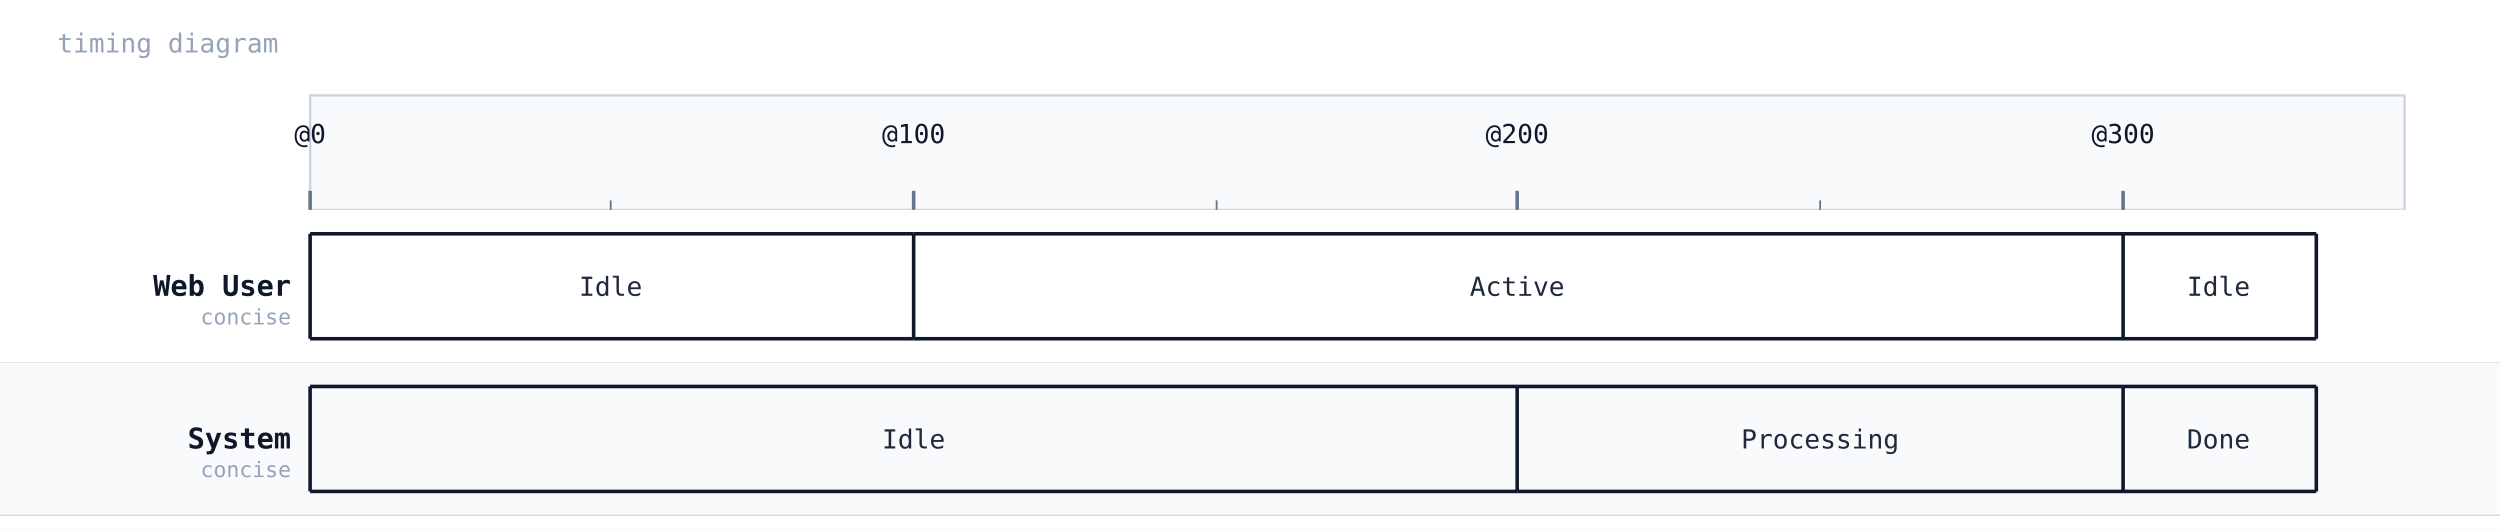
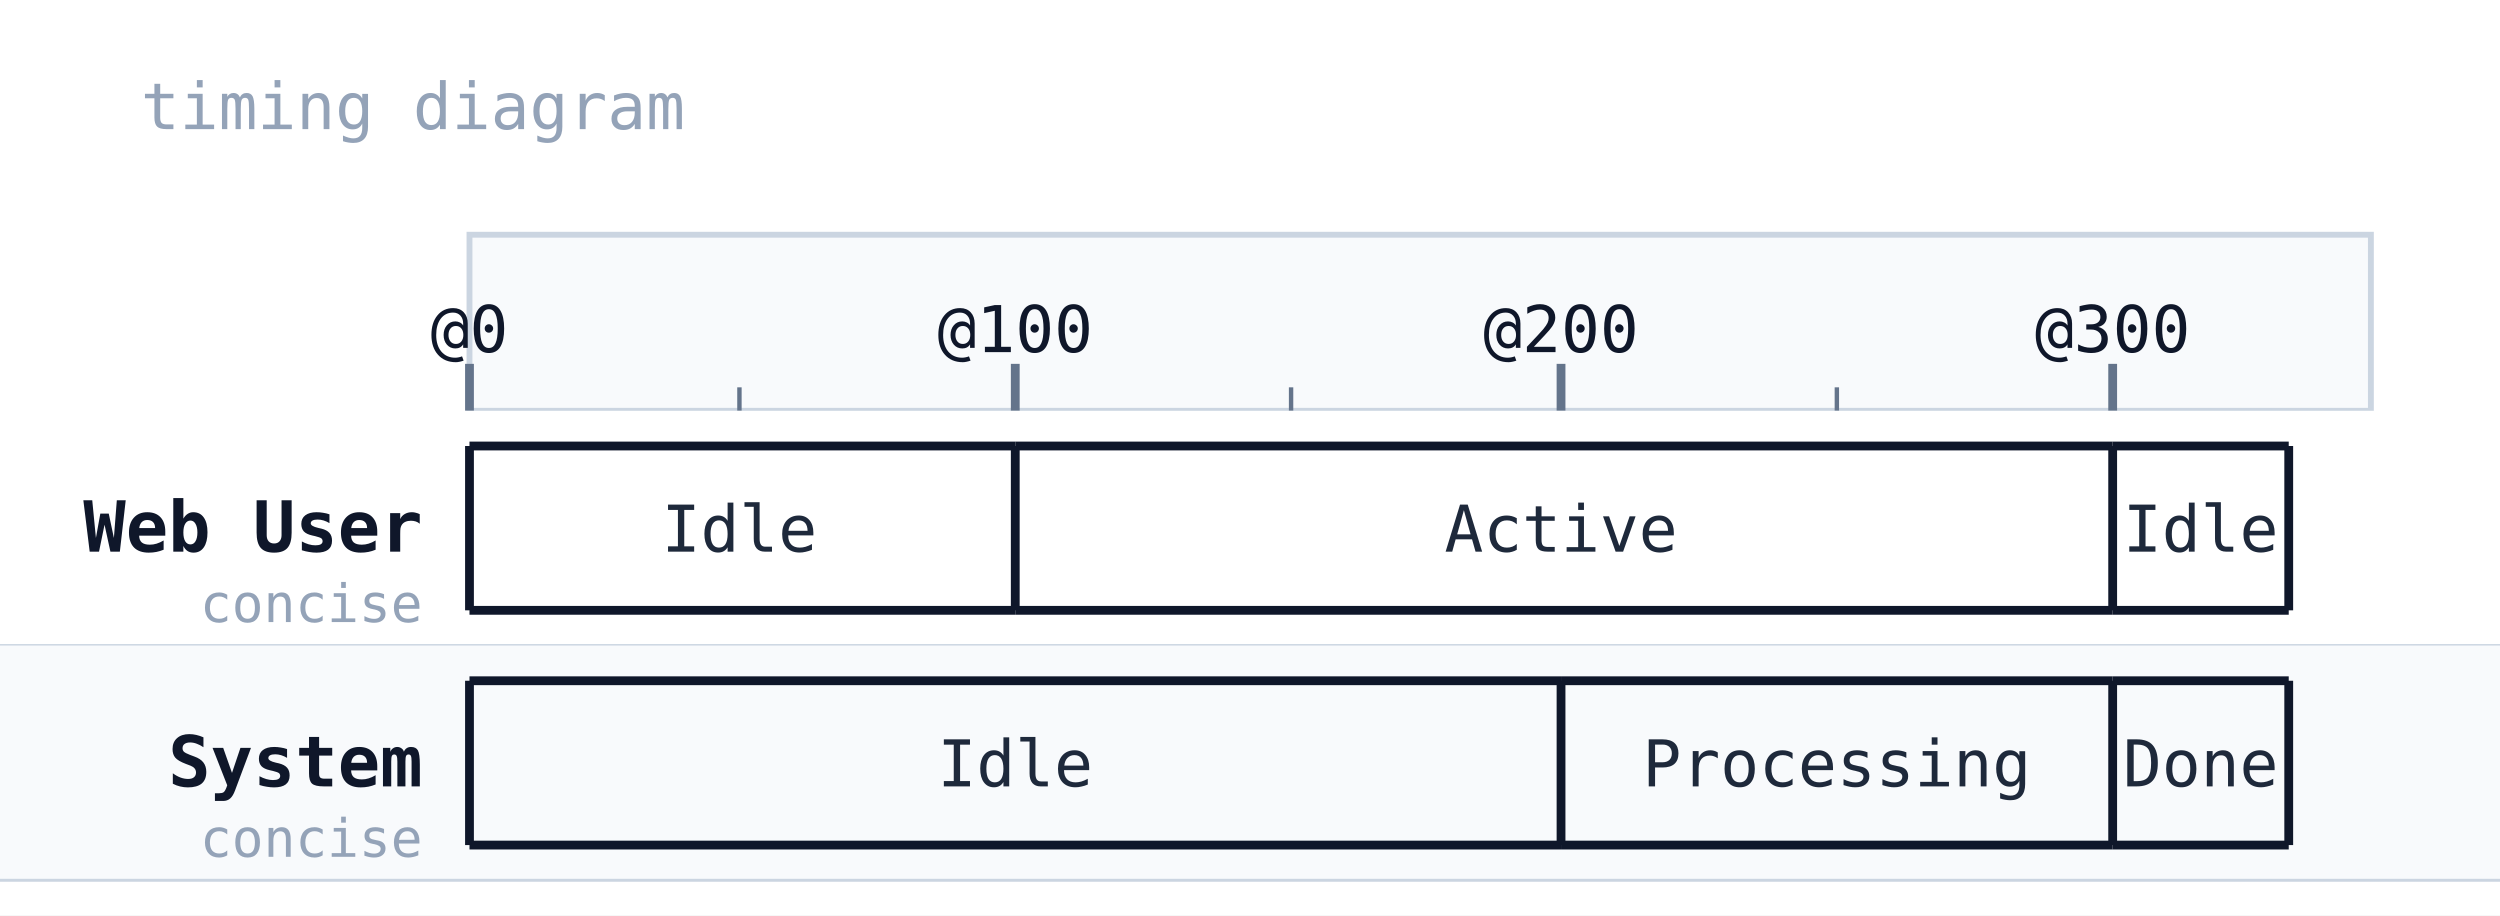
- <svg xmlns="http://www.w3.org/2000/svg" width="1048" height="222" viewBox="0 0 1048 222">
+ <svg xmlns="http://www.w3.org/2000/svg" width="426" height="156" viewBox="0 0 426 156">
  <rect width="100%" height="100%" fill="#ffffff" />
  <text x="24" y="22" font-family="monospace" font-size="11" fill="#94a3b8">timing diagram</text>
-   <rect x="130" y="40" width="878" height="48" fill="#f8fafc" stroke="#cbd5e1" stroke-width="1" />
-   <line x1="130" y1="88" x2="130" y2="216" stroke="#cbd5e1" stroke-width="1" stroke-dasharray="4 3" />
-   <line x1="130" y1="80" x2="130" y2="88" stroke="#64748b" stroke-width="1.5" />
-   <text class="timing-tick" x="130" y="60" text-anchor="middle" font-family="monospace" font-size="11" fill="#0f172a">@0</text>
-   <line x1="383" y1="88" x2="383" y2="216" stroke="#cbd5e1" stroke-width="1" stroke-dasharray="4 3" />
-   <line x1="383" y1="80" x2="383" y2="88" stroke="#64748b" stroke-width="1.5" />
-   <text class="timing-tick" x="383" y="60" text-anchor="middle" font-family="monospace" font-size="11" fill="#0f172a">@100</text>
-   <line x1="636" y1="88" x2="636" y2="216" stroke="#cbd5e1" stroke-width="1" stroke-dasharray="4 3" />
-   <line x1="636" y1="80" x2="636" y2="88" stroke="#64748b" stroke-width="1.5" />
-   <text class="timing-tick" x="636" y="60" text-anchor="middle" font-family="monospace" font-size="11" fill="#0f172a">@200</text>
-   <line x1="890" y1="88" x2="890" y2="216" stroke="#cbd5e1" stroke-width="1" stroke-dasharray="4 3" />
-   <line x1="890" y1="80" x2="890" y2="88" stroke="#64748b" stroke-width="1.5" />
-   <text class="timing-tick" x="890" y="60" text-anchor="middle" font-family="monospace" font-size="11" fill="#0f172a">@300</text>
-   <line x1="256" y1="84" x2="256" y2="88" stroke="#64748b" stroke-width="0.75" />
-   <line x1="510" y1="84" x2="510" y2="88" stroke="#64748b" stroke-width="0.75" />
-   <line x1="763" y1="84" x2="763" y2="88" stroke="#64748b" stroke-width="0.75" />
-   <rect x="0" y="88" width="1048" height="64" fill="#ffffff" />
-   <line x1="0" y1="152" x2="1048" y2="152" stroke="#cbd5e1" stroke-width="0.5" />
-   <text x="122" y="124" font-family="monospace" font-size="12" font-weight="600" fill="#0f172a" text-anchor="end">Web User</text>
-   <text x="122" y="136" font-family="monospace" font-size="9" fill="#94a3b8" text-anchor="end">concise</text>
-   <line x1="130" y1="98" x2="383" y2="98" stroke="#0f172a" stroke-width="1.5" />
-   <line x1="130" y1="142" x2="383" y2="142" stroke="#0f172a" stroke-width="1.5" />
-   <line x1="130" y1="98" x2="130" y2="142" stroke="#0f172a" stroke-width="1.5" />
-   <text x="256" y="124" text-anchor="middle" font-family="monospace" font-size="11" fill="#1e293b">Idle</text>
-   <line x1="383" y1="98" x2="890" y2="98" stroke="#0f172a" stroke-width="1.5" />
-   <line x1="383" y1="142" x2="890" y2="142" stroke="#0f172a" stroke-width="1.5" />
-   <line x1="383" y1="98" x2="383" y2="142" stroke="#0f172a" stroke-width="1.5" />
-   <text x="636" y="124" text-anchor="middle" font-family="monospace" font-size="11" fill="#1e293b">Active</text>
-   <line x1="890" y1="98" x2="971" y2="98" stroke="#0f172a" stroke-width="1.5" />
-   <line x1="890" y1="142" x2="971" y2="142" stroke="#0f172a" stroke-width="1.5" />
-   <line x1="890" y1="98" x2="890" y2="142" stroke="#0f172a" stroke-width="1.5" />
-   <text x="930" y="124" text-anchor="middle" font-family="monospace" font-size="11" fill="#1e293b">Idle</text>
-   <line x1="971" y1="98" x2="971" y2="142" stroke="#0f172a" stroke-width="1.5" />
-   <rect x="0" y="152" width="1048" height="64" fill="#f8fafc" />
-   <line x1="0" y1="216" x2="1048" y2="216" stroke="#cbd5e1" stroke-width="0.5" />
-   <text x="122" y="188" font-family="monospace" font-size="12" font-weight="600" fill="#0f172a" text-anchor="end">System</text>
-   <text x="122" y="200" font-family="monospace" font-size="9" fill="#94a3b8" text-anchor="end">concise</text>
-   <line x1="130" y1="162" x2="636" y2="162" stroke="#0f172a" stroke-width="1.5" />
-   <line x1="130" y1="206" x2="636" y2="206" stroke="#0f172a" stroke-width="1.5" />
-   <line x1="130" y1="162" x2="130" y2="206" stroke="#0f172a" stroke-width="1.5" />
-   <text x="383" y="188" text-anchor="middle" font-family="monospace" font-size="11" fill="#1e293b">Idle</text>
-   <line x1="636" y1="162" x2="890" y2="162" stroke="#0f172a" stroke-width="1.5" />
-   <line x1="636" y1="206" x2="890" y2="206" stroke="#0f172a" stroke-width="1.5" />
-   <line x1="636" y1="162" x2="636" y2="206" stroke="#0f172a" stroke-width="1.5" />
-   <text x="763" y="188" text-anchor="middle" font-family="monospace" font-size="11" fill="#1e293b">Processing</text>
-   <line x1="890" y1="162" x2="971" y2="162" stroke="#0f172a" stroke-width="1.5" />
-   <line x1="890" y1="206" x2="971" y2="206" stroke="#0f172a" stroke-width="1.5" />
-   <line x1="890" y1="162" x2="890" y2="206" stroke="#0f172a" stroke-width="1.5" />
-   <text x="930" y="188" text-anchor="middle" font-family="monospace" font-size="11" fill="#1e293b">Done</text>
-   <line x1="971" y1="162" x2="971" y2="206" stroke="#0f172a" stroke-width="1.5" />
+   <rect x="80" y="40" width="324" height="30" fill="#f8fafc" stroke="#cbd5e1" stroke-width="1" />
+   <line x1="80" y1="70" x2="80" y2="150" stroke="#cbd5e1" stroke-width="1" stroke-dasharray="4 3" />
+   <line x1="80" y1="62" x2="80" y2="70" stroke="#64748b" stroke-width="1.5" />
+   <text class="timing-tick" x="80" y="60" text-anchor="middle" font-family="monospace" font-size="11" fill="#0f172a">@0</text>
+   <line x1="173" y1="70" x2="173" y2="150" stroke="#cbd5e1" stroke-width="1" stroke-dasharray="4 3" />
+   <line x1="173" y1="62" x2="173" y2="70" stroke="#64748b" stroke-width="1.5" />
+   <text class="timing-tick" x="173" y="60" text-anchor="middle" font-family="monospace" font-size="11" fill="#0f172a">@100</text>
+   <line x1="266" y1="70" x2="266" y2="150" stroke="#cbd5e1" stroke-width="1" stroke-dasharray="4 3" />
+   <line x1="266" y1="62" x2="266" y2="70" stroke="#64748b" stroke-width="1.5" />
+   <text class="timing-tick" x="266" y="60" text-anchor="middle" font-family="monospace" font-size="11" fill="#0f172a">@200</text>
+   <line x1="360" y1="70" x2="360" y2="150" stroke="#cbd5e1" stroke-width="1" stroke-dasharray="4 3" />
+   <line x1="360" y1="62" x2="360" y2="70" stroke="#64748b" stroke-width="1.5" />
+   <text class="timing-tick" x="360" y="60" text-anchor="middle" font-family="monospace" font-size="11" fill="#0f172a">@300</text>
+   <line x1="126" y1="66" x2="126" y2="70" stroke="#64748b" stroke-width="0.75" />
+   <line x1="220" y1="66" x2="220" y2="70" stroke="#64748b" stroke-width="0.75" />
+   <line x1="313" y1="66" x2="313" y2="70" stroke="#64748b" stroke-width="0.75" />
+   <rect x="0" y="70" width="426" height="40" fill="#ffffff" />
+   <line x1="0" y1="110" x2="426" y2="110" stroke="#cbd5e1" stroke-width="0.5" />
+   <text x="72" y="94" font-family="monospace" font-size="12" font-weight="600" fill="#0f172a" text-anchor="end">Web User</text>
+   <text x="72" y="106" font-family="monospace" font-size="9" fill="#94a3b8" text-anchor="end">concise</text>
+   <line x1="80" y1="76" x2="173" y2="76" stroke="#0f172a" stroke-width="1.5" />
+   <line x1="80" y1="104" x2="173" y2="104" stroke="#0f172a" stroke-width="1.5" />
+   <line x1="80" y1="76" x2="80" y2="104" stroke="#0f172a" stroke-width="1.5" />
+   <text x="126" y="94" text-anchor="middle" font-family="monospace" font-size="11" fill="#1e293b">Idle</text>
+   <line x1="173" y1="76" x2="360" y2="76" stroke="#0f172a" stroke-width="1.5" />
+   <line x1="173" y1="104" x2="360" y2="104" stroke="#0f172a" stroke-width="1.5" />
+   <line x1="173" y1="76" x2="173" y2="104" stroke="#0f172a" stroke-width="1.5" />
+   <text x="266" y="94" text-anchor="middle" font-family="monospace" font-size="11" fill="#1e293b">Active</text>
+   <line x1="360" y1="76" x2="390" y2="76" stroke="#0f172a" stroke-width="1.5" />
+   <line x1="360" y1="104" x2="390" y2="104" stroke="#0f172a" stroke-width="1.5" />
+   <line x1="360" y1="76" x2="360" y2="104" stroke="#0f172a" stroke-width="1.5" />
+   <text x="375" y="94" text-anchor="middle" font-family="monospace" font-size="11" fill="#1e293b">Idle</text>
+   <line x1="390" y1="76" x2="390" y2="104" stroke="#0f172a" stroke-width="1.5" />
+   <rect x="0" y="110" width="426" height="40" fill="#f8fafc" />
+   <line x1="0" y1="150" x2="426" y2="150" stroke="#cbd5e1" stroke-width="0.5" />
+   <text x="72" y="134" font-family="monospace" font-size="12" font-weight="600" fill="#0f172a" text-anchor="end">System</text>
+   <text x="72" y="146" font-family="monospace" font-size="9" fill="#94a3b8" text-anchor="end">concise</text>
+   <line x1="80" y1="116" x2="266" y2="116" stroke="#0f172a" stroke-width="1.5" />
+   <line x1="80" y1="144" x2="266" y2="144" stroke="#0f172a" stroke-width="1.5" />
+   <line x1="80" y1="116" x2="80" y2="144" stroke="#0f172a" stroke-width="1.5" />
+   <text x="173" y="134" text-anchor="middle" font-family="monospace" font-size="11" fill="#1e293b">Idle</text>
+   <line x1="266" y1="116" x2="360" y2="116" stroke="#0f172a" stroke-width="1.5" />
+   <line x1="266" y1="144" x2="360" y2="144" stroke="#0f172a" stroke-width="1.5" />
+   <line x1="266" y1="116" x2="266" y2="144" stroke="#0f172a" stroke-width="1.5" />
+   <text x="313" y="134" text-anchor="middle" font-family="monospace" font-size="11" fill="#1e293b">Processing</text>
+   <line x1="360" y1="116" x2="390" y2="116" stroke="#0f172a" stroke-width="1.5" />
+   <line x1="360" y1="144" x2="390" y2="144" stroke="#0f172a" stroke-width="1.5" />
+   <line x1="360" y1="116" x2="360" y2="144" stroke="#0f172a" stroke-width="1.5" />
+   <text x="375" y="134" text-anchor="middle" font-family="monospace" font-size="11" fill="#1e293b">Done</text>
+   <line x1="390" y1="116" x2="390" y2="144" stroke="#0f172a" stroke-width="1.5" />
</svg>
